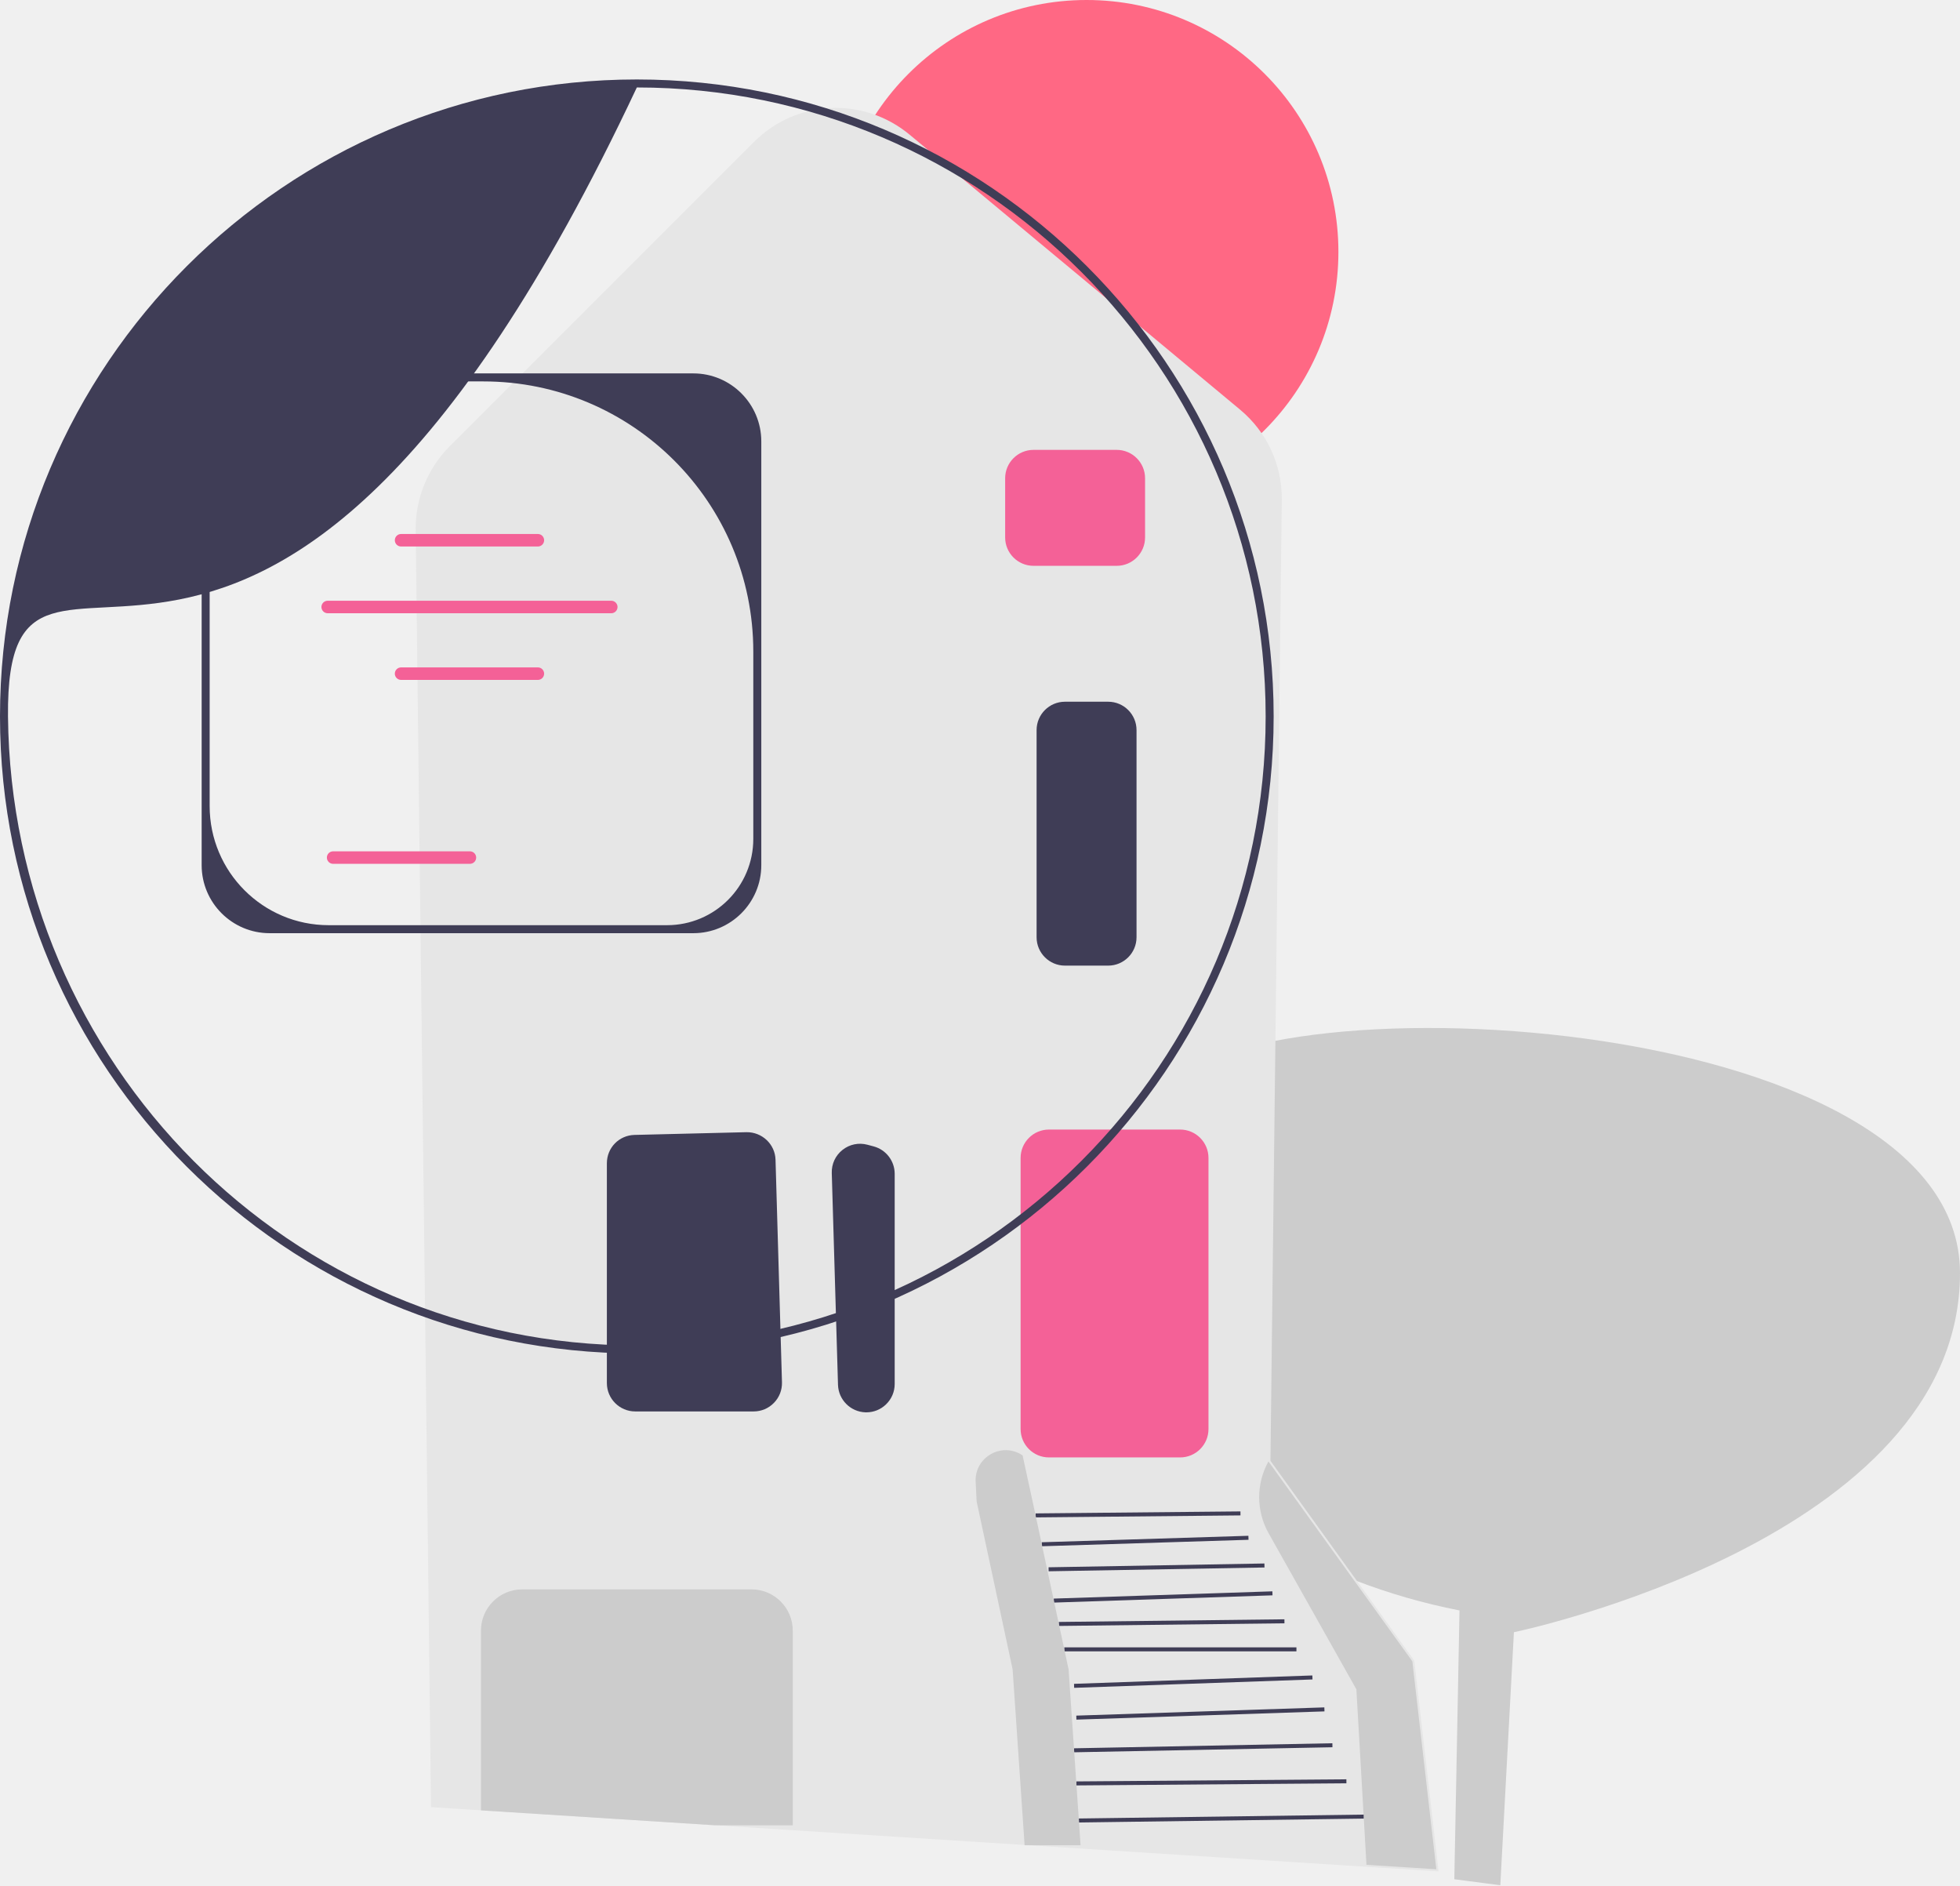
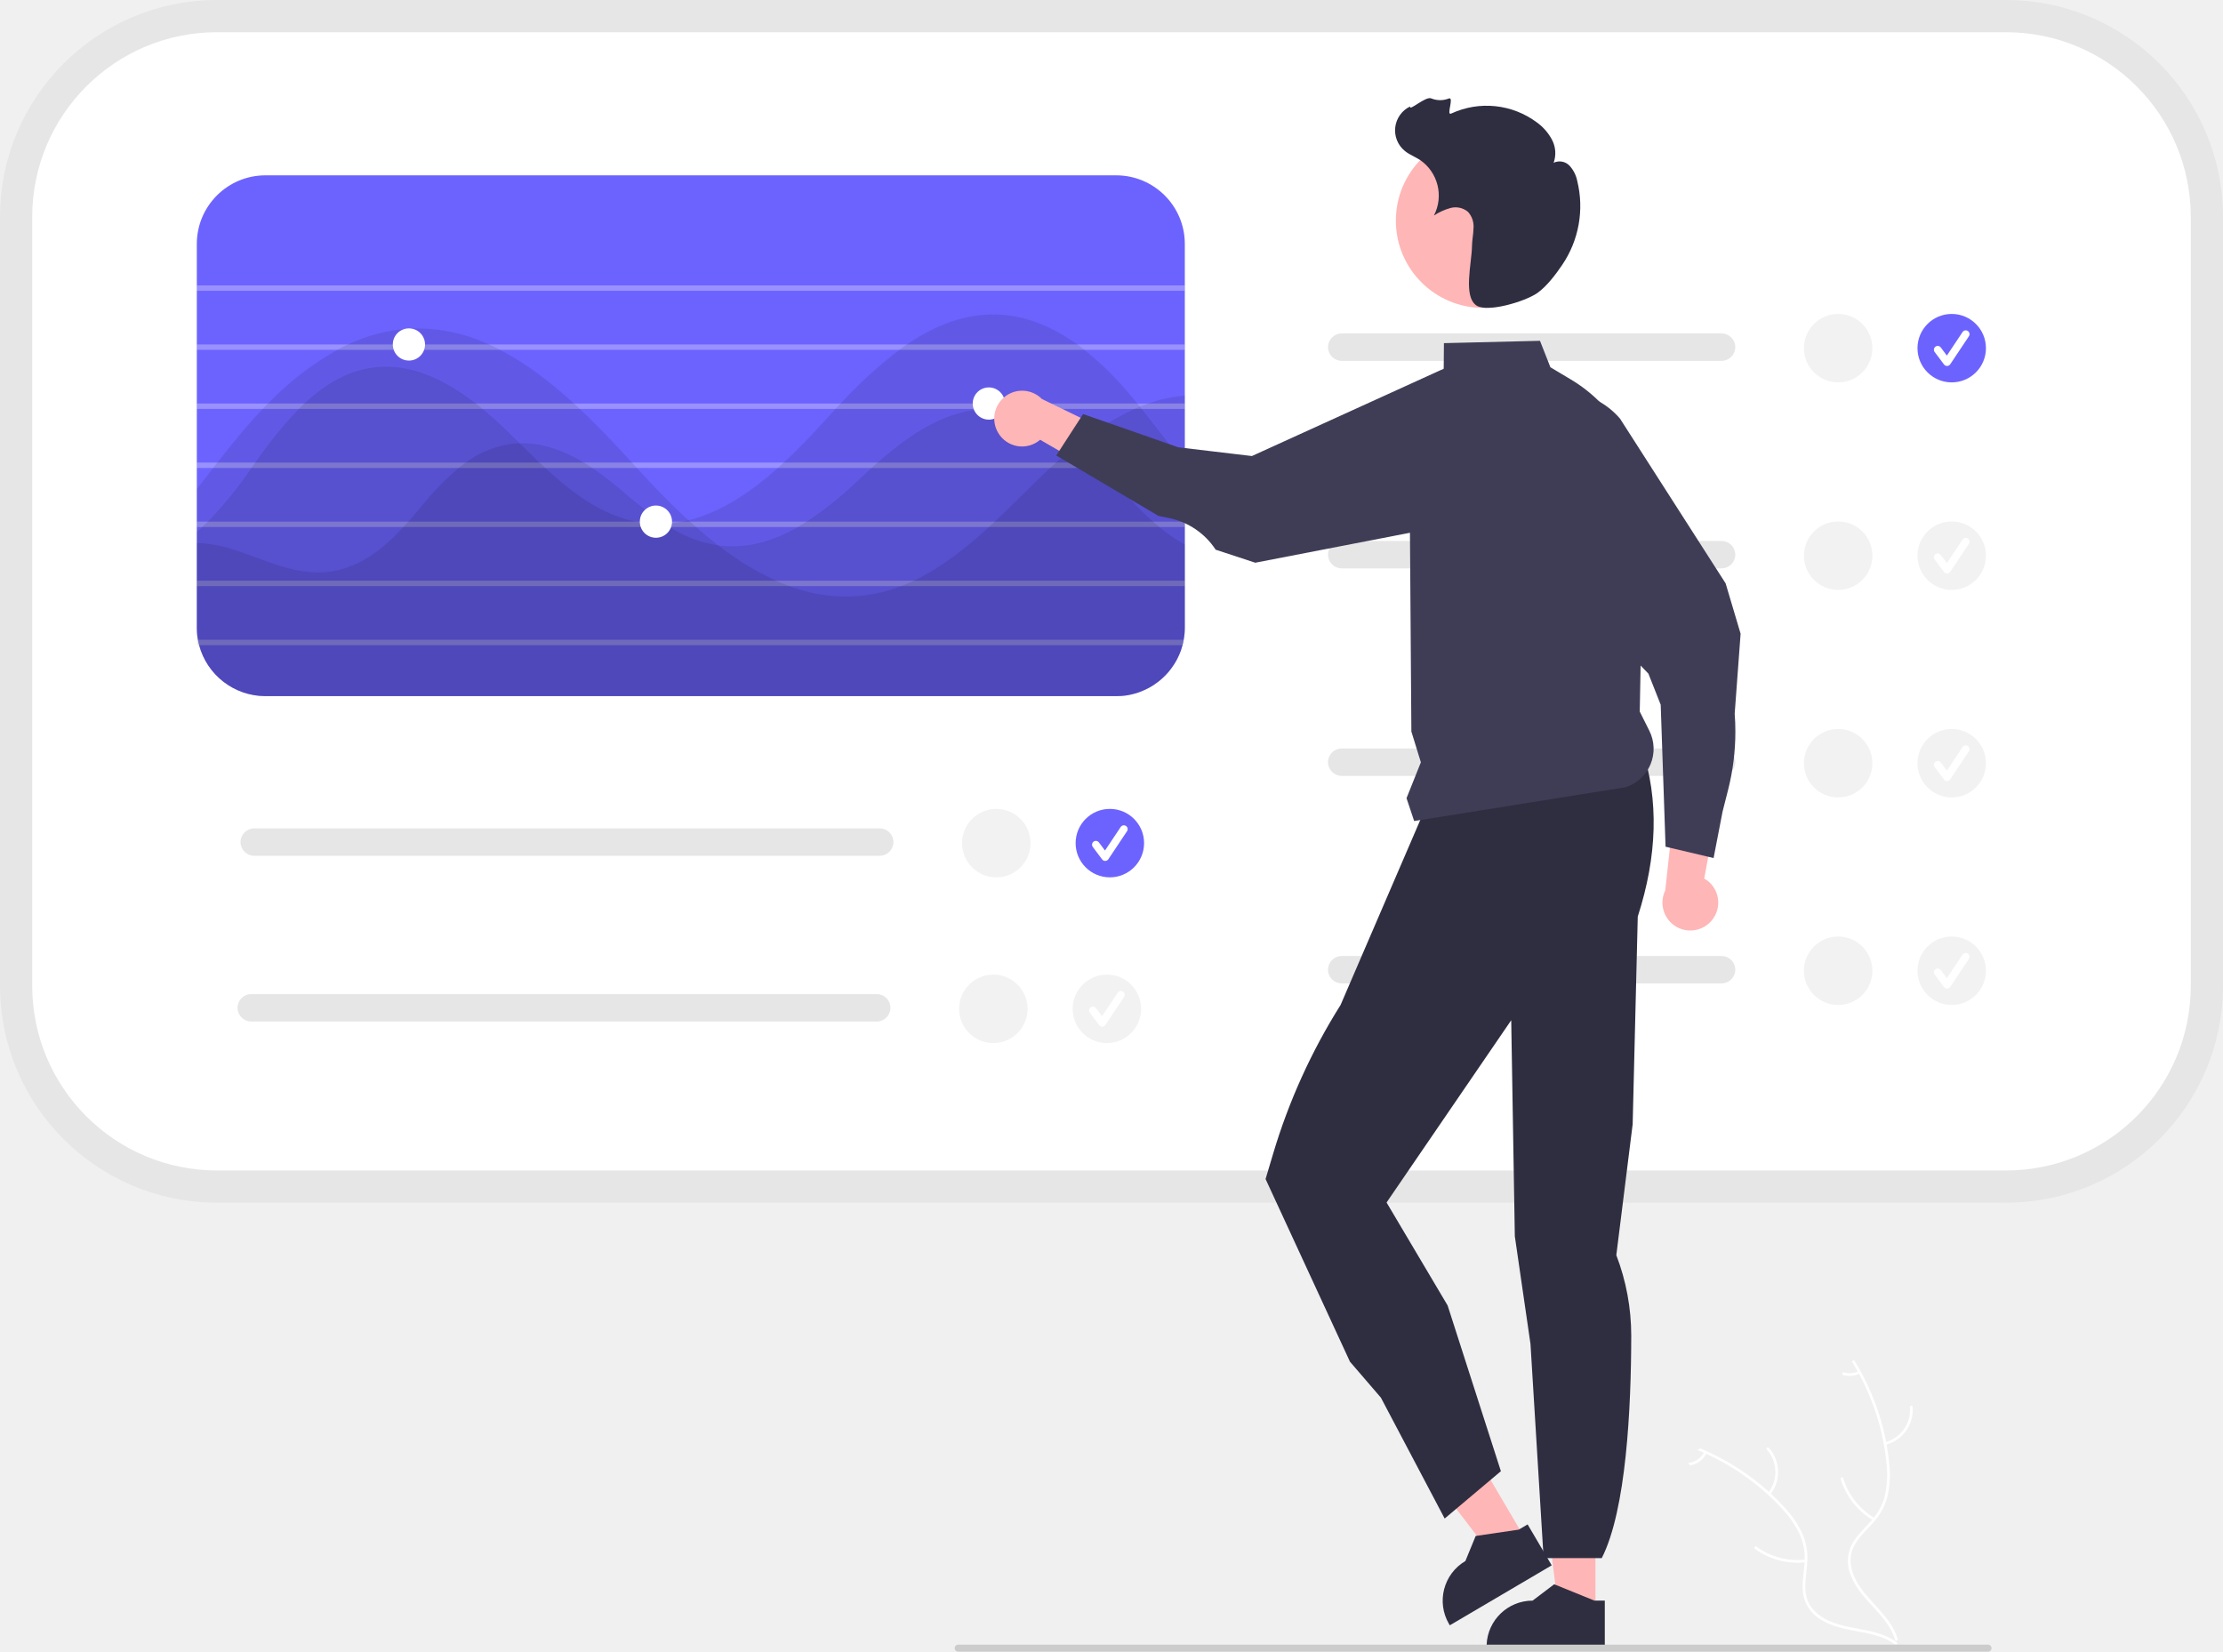
- <svg xmlns="http://www.w3.org/2000/svg" width="490.318" height="471.5" viewBox="0 0 490.318 471.5">
-   <g>
-     <path d="M375.32,471.5l3.402-63.283s111.595-23.136,111.595-89.82-182.363-74.85-200.735-44.23c-.184,.306-.366,.612-.548,.918-22.693,38.27-9.881,87.955,28.734,110.056,13.204,7.557,28.948,14.024,47.344,17.631l-1.296,67.226" fill="#ccc" />
-     <circle cx="271.818" cy="63" r="63" fill="#ff6884" />
-     <path d="M178.876,456.499l-71.053-4.529-3.832-319.501c-.093-7.755,2.999-15.349,8.483-20.833L188.595,35.515c10.656-10.655,27.427-11.425,39.013-1.787l82.607,68.718c6.739,5.606,10.545,13.849,10.442,22.614l-2.838,240.281,35.904,49.866,.076,.105,6.083,52.724-181.007-11.538Z" fill="#e6e6e6" />
-     <path d="M251.452,134.42v-14.815c0-3.911,3.182-7.092,7.092-7.092h20.816c3.911,0,7.092,3.182,7.092,7.092v14.815c0,3.911-3.181,7.092-7.092,7.092h-20.816c-3.911,0-7.092-3.182-7.092-7.092Z" fill="#f46197" />
-     <path d="M216.474,353.219c-3.725-.132-6.728-3.154-6.838-6.88l-1.558-52.981c-.066-2.262,.913-4.363,2.686-5.769,1.773-1.404,4.044-1.873,6.231-1.293l1.558,.416c3.1,.827,5.265,3.645,5.265,6.853v52.566c0,1.941-.77,3.754-2.167,5.103-1.335,1.289-3.073,1.989-4.918,1.989-.086,0-.172-.001-.258-.004Z" fill="#3f3d56" />
-     <path d="M151.817,345.908v-54.975c0-3.881,3.04-6.995,6.919-7.091l28.008-.683c3.882-.054,7.149,2.993,7.263,6.885l1.613,55.657c.056,1.933-.655,3.761-2.003,5.147-1.347,1.387-3.153,2.15-5.086,2.15h-29.622c-3.911,0-7.092-3.182-7.092-7.092Z" fill="#3f3d56" />
-     <path d="M317.365,383.473l21.952,39.027,2.52,43.89,17.48,1.11-6-52-36-50h0c-3.107,5.593-3.089,12.397,.048,17.973Z" fill="#ccc" />
-     <rect x="269.89" y="454.315" width="71.255" height="1" transform="translate(-6.18903 4.21911) rotate(-.78329)" fill="#3f3d56" />
-     <rect x="269.262" y="445.266" width="67.557" height="1" transform="translate(-3.47316 2.38101) rotate(-.44761)" fill="#3f3d56" />
-     <rect x="268.692" y="436.615" width="64.632" height="1" transform="translate(-8.47841 5.9613) rotate(-1.11892)" fill="#3f3d56" />
-     <rect x="269.245" y="428.045" width="62.09" height="1.001" transform="translate(-14.05581 10.20111) rotate(-1.9017)" fill="#3f3d56" />
-     <rect x="268.678" y="420.077" width="59.659" height="1.001" transform="translate(-14.59251 10.74761) rotate(-2.01348)" fill="#3f3d56" />
-     <rect x="266.246" y="412" width="58.071" height="1" fill="#3f3d56" />
-     <rect x="264.879" y="405.314" width="56.44" height="1" transform="translate(-4.73515 3.46236) rotate(-.6714)" fill="#3f3d56" />
-     <rect x="263.616" y="398.897" width="54.716" height="1.001" transform="translate(-13.09366 9.87591) rotate(-1.9017)" fill="#3f3d56" />
-     <rect x="262.313" y="391.5" width="54.009" height="1" transform="translate(-6.84489 5.14543) rotate(-1.00705)" fill="#3f3d56" />
-     <rect x="260.598" y="384.907" width="51.731" height="1" transform="translate(-11.89833 9.13568) rotate(-1.78991)" fill="#3f3d56" />
-     <rect x="259.066" y="378.25" width="51.252" height="1" transform="translate(-3.68497 2.79812) rotate(-.55951)" fill="#3f3d56" />
-     <path d="M255.317,357.408v-67.815c0-3.911,3.182-7.093,7.092-7.093h32.816c3.911,0,7.092,3.182,7.092,7.093v67.815c0,3.91-3.181,7.092-7.092,7.092h-32.816c-3.911,0-7.092-3.182-7.092-7.092Z" fill="#f46197" />
-     <path d="M178.876,456.499l-58.09-3.7-.468-.03v-44.957c0-5.686,4.625-10.312,10.311-10.312h57.378c5.686,0,10.311,4.626,10.311,10.312v48.688h-.5l-18.941-.001Z" fill="#ccc" />
-     <path d="M259.317,234.408v-51.816c0-3.911,3.182-7.092,7.092-7.092h10.816c3.911,0,7.092,3.182,7.092,7.092v51.816c0,3.91-3.181,7.092-7.092,7.092h-10.816c-3.911,0-7.092-3.182-7.092-7.092Z" fill="#3f3d56" />
-     <path d="M270.318,461.5l-3-44-9-42-2.5-11.5h0c-5.137-3.493-12.055,.393-11.745,6.597l.245,4.903,9,42,3,44" fill="#ccc" />
+ <svg xmlns="http://www.w3.org/2000/svg" data-name="Layer 1" width="751.155" height="558.147" viewBox="0 0 751.155 558.147">
+   <path d="M865.657,724.884c7.97-18.67,13.59-38.99,10.93-59.1a65.244,65.244,0,0,0-5.88-19.65,59.558,59.558,0,0,0-9.22-13.93,8.35,8.35,0,0,0-10.57-1.7c-.26.15-.52.31-.76.48a8.751,8.751,0,0,0-2.97,3.63,6.283,6.283,0,0,0-.31.86,8.938,8.938,0,0,0-.29,3.79,95.57,95.57,0,0,1-.9,31.11q-.765,3.915-1.87,7.76a77.513,77.513,0,0,0-5.27-5.93,65.322,65.322,0,0,0-16.45-12.12h-.01c-.03-.02-.05-.03-.08-.05-7.38-3.76-17.22-2.2-22.97.36-.38.16-.74.34-1.09.51-3,1.54-4.49,3.31-3.21,4.47.29.25.58.51.85.77a95.698,95.698,0,0,1,21.06,28.34v.01a93.305,93.305,0,0,1,5.21,13.16c1.93,6.23,3.53,13.14,7.3,18.22a16.379,16.379,0,0,0,1.25,1.53l33.68-.27c.08-.04.15-.07.23-.11l1.34.05c-.05-.24-.11-.48-.17-.72v-.02c-.03-.13-.07-.27-.1-.39-.03-.1-.05-.19-.07-.27.06-.15.12-.29.19-.44C865.557,725.114,865.607,725.004,865.657,724.884Z" transform="translate(-224.4226 -170.9265)" fill="#f0f0f0" />
+   <path d="M865.487,726.334a.441.441,0,0,1-.69.3,18.265,18.265,0,0,0-4.51-2.39c-.01-.01-.01,0-.01,0a37.984,37.984,0,0,0-6.24-1.66c-.02,0-.03-.01-.05-.01-.86-.17-1.72-.32-2.58-.48-4.18-.77-8.43-1.7-12.05-4.08a12.277,12.277,0,0,1-5.63-8.33c-.53-3.35.14-6.72.42-10.06.02-.24.04-.49.05-.73.02-.31.03-.61.03-.91a19.401,19.401,0,0,0-1.78-8.8,34.905,34.905,0,0,0-6.36-8.94q-1.995-2.145-4.16-4.13h-.01c-.06-.06-.11-.11-.17-.16,0-.01-.01-.02-.02-.03a81.074,81.074,0,0,0-20.75-13.7c-.27-.12-.55-.25-.83-.37-.73-.33-1.46-.64-2.2-.95.35-.17.71-.35,1.09-.51a82.989,82.989,0,0,1,23.09,14.66c.23.2.46.41.68.62q2.595,2.4,4.94,5.03a32.506,32.506,0,0,1,5.99,9.16,20.412,20.412,0,0,1,1.39,8.58c-.02.56-.06,1.12-.11,1.69-.31,3.37-1,6.85-.23,10.22.88,3.84,3.86,6.52,7.32,8.16a31.636,31.636,0,0,0,7.16,2.22c5.1,1.07,10.37,1.59,14.83,4.33h.01c.07.05.14.09.2.13.01,0,.01,0,.01.01a9.486,9.486,0,0,1,.93.63c.02.01.04.03.06.04a.571.571,0,0,1,.08.07A.444.444,0,0,1,865.487,726.334Z" transform="translate(-224.4226 -170.9265)" fill="#fff" />
+   <path d="M822.545,676.017a12.205,12.205,0,0,0-.405-15.799c-.392-.435-1.087.154-.694.589a11.302,11.302,0,0,1,.347,14.697c-.37.454.385.964.753.512Z" transform="translate(-224.4226 -170.9265)" fill="#fff" />
+   <path d="M834.517,697.953a23.524,23.524,0,0,1-16.58-4.362c-.473-.346-.985.407-.512.753a24.469,24.469,0,0,0,17.262,4.504c.583-.069.41-.964-.17-.894Z" transform="translate(-224.4226 -170.9265)" fill="#fff" />
+   <path d="M801.037,662.114c-.02.04-.04.07-.06.11a7.764,7.764,0,0,1-5.39,3.92c-.27-.26-.56-.52-.85-.77a.334.334,0,0,1,.15-.05,6.909,6.909,0,0,0,5.26-3.47c.05-.08.1-.17.14-.25a.451.451,0,0,1,.63-.12A.47.47,0,0,1,801.037,662.114Z" transform="translate(-224.4226 -170.9265)" fill="#fff" />
+   <path d="M297.684,176.37a67.894,67.894,0,0,0-67.818,67.818V504.087a67.894,67.894,0,0,0,67.818,67.818H902.316a67.894,67.894,0,0,0,67.818-67.818V244.188a67.894,67.894,0,0,0-67.818-67.818Z" transform="translate(-224.4226 -170.9265)" fill="#fff" style="isolation:isolate" />
+   <path d="M902.316,577.348H297.684a73.344,73.344,0,0,1-73.261-73.261V244.188a73.344,73.344,0,0,1,73.261-73.261H902.316a73.344,73.344,0,0,1,73.261,73.261V504.087A73.344,73.344,0,0,1,902.316,577.348ZM297.684,181.813a62.445,62.445,0,0,0-62.375,62.375V504.087a62.445,62.445,0,0,0,62.375,62.375H902.316a62.445,62.445,0,0,0,62.375-62.375V244.188a62.445,62.445,0,0,0-62.375-62.375Z" transform="translate(-224.4226 -170.9265)" fill="#e6e6e6" style="isolation:isolate" />
+   <path d="M601.623,230.179H314.08a23.191,23.191,0,0,0-23.152,23.152v129.692a21.818,21.818,0,0,0,.381,4.101c.091.617.236,1.216.381,1.814A23.226,23.226,0,0,0,314.08,406.174H601.623c.472,0,.944-.018,1.397-.054h.327v-.018a1.381,1.381,0,0,0,.272-.018c.091,0,.2-.018.29-.018a.163.163,0,0,0,.091-.018c.2-.018.399-.036.581-.054.327-.054.653-.091.962-.145a.308.308,0,0,1,.127-.018.359.359,0,0,1,.181-.036.067.067,0,0,1,.054-.018c.2-.036.399-.073.599-.127a2.095,2.095,0,0,0,.327-.073c.399-.091.798-.181,1.179-.308.181-.054.345-.091.526-.145.236-.073.49-.163.726-.254a2.86,2.86,0,0,0,.363-.127.094.094,0,0,0,.073-.036,16.223,16.223,0,0,0,1.542-.635c.436-.2.853-.417,1.27-.635.163-.073.308-.163.472-.254a.381.381,0,0,0,.109-.073c.417-.254.835-.508,1.234-.744.018-.018.018-.036.036-.036a.018.018,0,0,0,.018-.018,13.874,13.874,0,0,0,1.234-.871h.018c.109-.091.2-.163.29-.236.127-.091.254-.2.363-.29.218-.181.435-.363.635-.544a2.785,2.785,0,0,0,.345-.308c.309-.272.599-.562.889-.853a5.133,5.133,0,0,0,.436-.472,7.527,7.527,0,0,0,.635-.689c.181-.236.381-.472.562-.708a8.123,8.123,0,0,0,.599-.78c.327-.436.617-.871.907-1.343.236-.381.472-.78.689-1.179.109-.2.218-.417.327-.635.018,0,.018-.018.018-.036.2-.381.381-.762.544-1.161.073-.163.145-.308.2-.472.145-.308.254-.635.381-.962.2-.599.399-1.216.562-1.833.145-.599.29-1.198.381-1.814a21.818,21.818,0,0,0,.381-4.101V253.331A23.191,23.191,0,0,0,601.623,230.179Z" transform="translate(-224.4226 -170.9265)" fill="#6c63ff" />
+   <rect x="66.506" y="96.448" width="333.847" height="1.814" fill="#fff" opacity="0.3" />
+   <rect x="66.506" y="116.406" width="333.847" height="1.814" fill="#fff" opacity="0.3" />
+   <rect x="66.506" y="136.364" width="333.847" height="1.814" fill="#fff" opacity="0.3" />
+   <rect x="66.506" y="156.322" width="333.847" height="1.814" fill="#fff" opacity="0.3" />
+   <rect x="66.506" y="176.28" width="333.847" height="1.814" fill="#fff" opacity="0.3" />
+   <rect x="66.506" y="196.239" width="333.847" height="1.814" fill="#fff" opacity="0.3" />
+   <path d="M624.394,387.123c-.091.617-.236,1.216-.381,1.814H291.182a14.999,14.999,0,0,1-.218-1.814Z" transform="translate(-224.4226 -170.9265)" fill="#fff" opacity="0.3" />
+   <g opacity="0.1">
+     <path d="M624.775,354.936v28.087a21.818,21.818,0,0,1-.381,4.101c-.091.617-.236,1.216-.381,1.814-.163.617-.363,1.234-.562,1.833-.127.327-.236.653-.381.962-.054.163-.127.308-.2.472-.163.399-.345.78-.544,1.161,0,.018,0,.036-.018.036-.109.218-.218.436-.327.635-.218.399-.454.798-.689,1.179-.29.472-.581.907-.907,1.343a8.123,8.123,0,0,1-.599.78c-.181.236-.381.472-.562.708a7.527,7.527,0,0,1-.635.689,5.133,5.133,0,0,1-.436.472c-.29.29-.581.581-.889.853a2.785,2.785,0,0,1-.345.308c-.2.181-.417.363-.635.544-.109.091-.236.2-.363.29-.091.073-.181.145-.29.236h-.018a13.874,13.874,0,0,1-1.234.871.018.018,0,0,1-.018.018c-.018,0-.018.018-.036.036-.254.182-.526.345-.798.508-.145.091-.29.163-.435.236a.381.381,0,0,1-.109.073c-.163.091-.308.181-.472.254-.417.218-.835.435-1.27.635a16.223,16.223,0,0,1-1.542.635.094.094,0,0,1-.073.036,2.86,2.86,0,0,1-.363.127c-.236.091-.49.181-.726.254-.181.054-.345.091-.526.145-.381.127-.78.218-1.179.308a2.095,2.095,0,0,1-.327.073c-.2.054-.399.091-.599.127a.067.067,0,0,0-.054.018.359.359,0,0,0-.181.036.308.308,0,0,0-.127.018c-.309.054-.635.091-.962.145-.181.018-.381.036-.581.054a.163.163,0,0,1-.091.018c-.2.018-.381.036-.562.054h-.036c-.2.018-.399.018-.599.036-.363.018-.726.018-1.089.018H314.08a23.226,23.226,0,0,1-22.39-17.237h-.508a14.999,14.999,0,0,1-.218-1.814c-.018-.345-.036-.708-.036-1.052V354.428a43.148,43.148,0,0,1,11.231,1.833c9.87,3.012,19.468,8.11,29.774,8.11.816,0,1.669-.036,2.504-.109,10.85-.907,19.287-7.638,26.309-15.241.562-.599,1.125-1.198,1.651-1.814,1.324-1.47,2.595-2.976,3.828-4.463A97.679,97.679,0,0,1,379.416,329.063c.78-.635,1.56-1.234,2.359-1.814a33.511,33.511,0,0,1,16.003-6.405c.744-.073,1.488-.127,2.232-.145,7.766-.236,15.059,2.558,21.7,6.55.962.581,1.923,1.179,2.849,1.814a108.351,108.351,0,0,1,9.163,6.949A175.165,175.165,0,0,0,447.873,347.207c.363.254.726.508,1.089.726.562.381,1.143.744,1.724,1.089a41.932,41.932,0,0,0,16.402,6.187c.2.036.417.073.635.091,9.453,1.107,18.253-1.687,26.29-6.278.998-.581,2.014-1.179,2.994-1.814a123.974,123.974,0,0,0,17.581-14.152c1.415-1.325,2.849-2.667,4.336-3.992.671-.599,1.343-1.216,2.032-1.814,10.777-9.471,23.206-18.144,37.884-18.144.617,0,1.252.018,1.887.054,10.56.508,19.831,5.625,27.615,12.12a84.7,84.7,0,0,1,6.477,5.969c.091.091.163.163.254.254.508.508,1.016,1.034,1.488,1.56,5.806,6.078,11.158,12.574,17.473,18.144.689.635,1.397,1.234,2.123,1.814a59.25,59.25,0,0,0,6.895,4.935C623.614,354.301,624.194,354.628,624.775,354.936Z" transform="translate(-224.4226 -170.9265)" />
  </g>
-   <g>
-     <path d="M190.447,110.388v106c0,9.374-7.626,17-17,17H67.447c-9.374,0-17-7.626-17-17V110.388c0-9.374,7.626-17,17-17h106c9.374,0,17,7.626,17,17Zm-23.576,121c11.916,0,21.576-9.66,21.576-21.576v-46.865c0-37.312-30.247-67.559-67.559-67.559h-53.441c-8.284,0-15,6.716-15,15v91.211c0,16.452,13.337,29.789,29.789,29.789h84.635v0h-0Z" fill="#3f3d56" />
-     <path d="M134.557,136.68h-34.221c-.863,0-1.565-.702-1.565-1.565s.702-1.564,1.565-1.564h34.221c.863,0,1.564,.702,1.564,1.564s-.702,1.565-1.564,1.565v0Z" fill="#f46197" />
-     <path d="M134.557,170.044h-34.221c-.863,0-1.565-.702-1.565-1.565s.702-1.564,1.565-1.564h34.221c.863,0,1.564,.702,1.564,1.564s-.702,1.565-1.564,1.565v0Z" fill="#f46197" />
-     <path d="M117.557,216.044h-34.221c-.863,0-1.565-.702-1.565-1.565s.702-1.564,1.565-1.564h34.221c.863,0,1.564,.702,1.564,1.564s-.702,1.565-1.564,1.565v0Z" fill="#f46197" />
-     <path d="M152.92,153.373H81.973c-.863,0-1.565-.702-1.565-1.565s.702-1.564,1.565-1.564h70.947c.863,0,1.564,.702,1.564,1.564s-.702,1.565-1.564,1.565v0Z" fill="#f46197" />
+   <g opacity="0.1">
+     <path d="M624.775,327.521v55.502a21.818,21.818,0,0,1-.381,4.101c-.091.617-.236,1.216-.381,1.814-.163.617-.363,1.234-.562,1.833-.127.327-.236.653-.381.962-.054.163-.127.308-.2.472-.163.399-.345.78-.544,1.161,0,.018,0,.036-.018.036-.109.218-.218.436-.327.635-.218.399-.454.798-.689,1.179-.29.472-.581.907-.907,1.343a8.123,8.123,0,0,1-.599.78c-.181.236-.381.472-.562.708a7.527,7.527,0,0,1-.635.689,5.133,5.133,0,0,1-.436.472c-.29.29-.581.581-.889.853a2.785,2.785,0,0,1-.345.308c-.2.181-.417.363-.635.544-.109.091-.236.2-.363.29-.091.073-.181.145-.29.236h-.018a13.874,13.874,0,0,1-1.234.871.018.018,0,0,1-.018.018c-.018,0-.018.018-.036.036-.254.182-.526.345-.798.508-.145.091-.29.163-.435.236a.381.381,0,0,1-.109.073c-.163.091-.308.181-.472.254-.417.218-.835.435-1.27.635a16.223,16.223,0,0,1-1.542.635.094.094,0,0,1-.073.036,2.86,2.86,0,0,1-.363.127c-.236.091-.49.181-.726.254-.181.054-.345.091-.526.145-.381.127-.78.218-1.179.308a2.095,2.095,0,0,1-.327.073c-.2.054-.399.091-.599.127a.067.067,0,0,0-.054.018.359.359,0,0,0-.181.036.308.308,0,0,0-.127.018c-.309.054-.635.091-.962.145-.181.018-.381.036-.581.054a.163.163,0,0,1-.091.018c-.091,0-.2.018-.29.018a1.381,1.381,0,0,1-.272.018.958.958,0,0,1-.236.018h-.091c-.091.018-.2.018-.308.036-.363.018-.726.018-1.089.018H314.08a23.226,23.226,0,0,1-22.39-17.237c-.145-.599-.29-1.198-.381-1.814a21.818,21.818,0,0,1-.381-4.101V350.709c.635-.544,1.252-1.107,1.869-1.687.635-.599,1.252-1.198,1.869-1.814a139.234,139.234,0,0,0,14.715-18.144c.145-.2.29-.381.417-.581.29-.417.581-.817.889-1.234a142.587,142.587,0,0,1,14.715-18.144c.617-.617,1.234-1.216,1.869-1.814,6.749-6.35,14.442-11.086,23.514-12.211,12.501-1.56,24.131,4.228,34.419,12.211.762.599,1.506,1.197,2.25,1.814,3.52,2.867,6.858,5.987,10.015,9.09.835.835,1.687,1.669,2.54,2.504,2.195,2.195,4.445,4.391,6.713,6.55.653.617,1.288,1.216,1.941,1.814,9.072,8.401,18.888,15.785,30.554,18.144.798.163,1.615.308,2.431.417a40.616,40.616,0,0,0,13.245-.417c.726-.127,1.433-.29,2.159-.472,10.923-2.703,21.047-9.507,30.21-17.672.653-.599,1.324-1.198,1.978-1.814,4.681-4.336,9.126-8.981,13.281-13.553,1.379-1.524,2.794-3.066,4.209-4.59.581-.599,1.143-1.198,1.706-1.814a153.331,153.331,0,0,1,19.849-18.144c.853-.635,1.706-1.234,2.558-1.814,9.598-6.55,20.085-10.759,31.607-10.088,9.507.544,18.198,4.463,26.018,10.088.798.581,1.597,1.179,2.395,1.814a108.698,108.698,0,0,1,16.202,16.094c.562.671,1.125,1.361,1.687,2.05.29.345.562.708.853,1.052l.599.762c4.808,6.006,9.435,12.247,14.352,18.144Z" transform="translate(-224.4226 -170.9265)" />
  </g>
-   <path d="M159.31,338.492C71.466,338.492,0,267.026,0,179.183S71.466,19.874,159.31,19.874s159.309,71.465,159.309,159.309-71.466,159.309-159.309,159.309Zm-0-316.618C64.568,223.3,1.323,109.477,2,179.183c.842,86.737,70.568,157.309,157.31,157.309s157.309-70.568,157.309-157.309S246.05,21.874,159.31,21.874Z" fill="#3f3d56" />
+   <g opacity="0.1">
+     <path d="M624.775,304.605v78.418a21.818,21.818,0,0,1-.381,4.101c-.091.617-.236,1.216-.381,1.814-.163.617-.363,1.234-.562,1.833-.127.327-.236.653-.381.962-.054.163-.127.308-.2.472-.163.399-.345.78-.544,1.161,0,.018,0,.036-.018.036-.109.218-.218.436-.327.635-.218.399-.454.798-.689,1.179-.29.472-.581.907-.907,1.343a8.123,8.123,0,0,1-.599.78c-.181.236-.381.472-.562.708a7.527,7.527,0,0,1-.635.689,5.133,5.133,0,0,1-.436.472c-.29.29-.581.581-.889.853a2.785,2.785,0,0,1-.345.308c-.2.181-.417.363-.635.544-.109.091-.236.2-.363.29-.091.073-.181.145-.29.236h-.018a13.874,13.874,0,0,1-1.234.871.018.018,0,0,1-.018.018c-.018,0-.018.018-.036.036-.254.182-.526.345-.798.508-.145.091-.29.163-.435.236a.381.381,0,0,1-.109.073c-.163.091-.308.181-.472.254-.417.218-.835.435-1.27.635a16.223,16.223,0,0,1-1.542.635.094.094,0,0,1-.073.036,2.86,2.86,0,0,1-.363.127c-.236.091-.49.181-.726.254-.181.054-.345.091-.526.145-.381.127-.78.218-1.179.308a2.095,2.095,0,0,1-.327.073c-.2.054-.399.091-.599.127a.067.067,0,0,0-.054.018.359.359,0,0,0-.181.036.308.308,0,0,0-.127.018c-.309.054-.635.091-.962.145-.181.018-.381.036-.581.054a.163.163,0,0,1-.091.018c-.091,0-.2.018-.29.018a1.381,1.381,0,0,1-.272.018.063.063,0,0,1-.036.018h-.29c-.454.036-.925.054-1.397.054H314.08a23.226,23.226,0,0,1-22.39-17.237c-.145-.599-.29-1.198-.381-1.814a21.818,21.818,0,0,1-.381-4.101V336.176q2.749-3.565,5.516-7.112c.472-.617.944-1.216,1.415-1.814,2.486-3.193,4.99-6.35,7.566-9.435,2.468-2.957,5.062-5.879,7.766-8.709.581-.599,1.161-1.216,1.76-1.814a100.851,100.851,0,0,1,23.46-18.144c1.179-.653,2.377-1.252,3.593-1.814a56.062,56.062,0,0,1,20.521-5.352,56.99,56.99,0,0,1,27.107,5.352c1.27.544,2.522,1.161,3.756,1.814,8.872,4.572,17.2,10.977,25.002,18.144.671.581,1.306,1.197,1.96,1.814,6.187,5.806,12.047,12.029,17.636,18.144.417.454.835.925,1.252,1.379.127.145.272.29.399.435,5.443,5.987,11.249,12.048,17.418,17.672.163.163.345.308.526.472.671.617,1.343,1.216,2.032,1.814,2.431,2.159,4.935,4.227,7.475,6.187a97.28,97.28,0,0,0,19.541,11.957c1.47.671,2.957,1.27,4.463,1.814a53.658,53.658,0,0,0,26.055,3.084,51.91,51.91,0,0,0,11.812-3.084c1.451-.544,2.867-1.161,4.264-1.814,9.199-4.355,17.509-10.941,25.383-18.144.653-.599,1.306-1.198,1.959-1.814,4.482-4.209,8.836-8.582,13.136-12.81,1.814-1.778,3.665-3.574,5.57-5.334.653-.599,1.325-1.198,1.996-1.814,2.286-2.05,4.645-4.064,7.076-5.969a90.894,90.894,0,0,1,19.45-12.174c.599-.272,1.216-.526,1.814-.762.925-.381,1.851-.726,2.776-1.052A48.657,48.657,0,0,1,624.775,304.605Z" transform="translate(-224.4226 -170.9265)" />
+   </g>
+   <circle cx="138.174" cy="116.406" r="5.443" fill="#fff" />
+   <circle cx="221.636" cy="176.28" r="5.443" fill="#fff" />
+   <circle cx="334.127" cy="136.364" r="5.443" fill="#fff" />
+   <path d="M806.141,353.732H677.793a4.631,4.631,0,1,0,0,9.262h128.348a4.631,4.631,0,1,0,0-9.262Z" transform="translate(-224.4226 -170.9265)" fill="#e6e6e6" />
+   <path d="M806.141,423.86H677.793a4.631,4.631,0,1,0,0,9.262h128.348a4.631,4.631,0,1,0,0-9.262Z" transform="translate(-224.4226 -170.9265)" fill="#e6e6e6" />
+   <path d="M806.141,493.989H677.793a4.631,4.631,0,1,0,0,9.262h128.348a4.631,4.631,0,1,0,0-9.262Z" transform="translate(-224.4226 -170.9265)" fill="#e6e6e6" />
+   <circle cx="659.488" cy="187.783" r="11.565" fill="#f2f2f2" style="isolation:isolate" />
+   <path d="M882.333,364.729a1.286,1.286,0,0,1-1.029-.515l-3.155-4.207a1.286,1.286,0,1,1,2.058-1.544l2.064,2.752,5.302-7.952a1.286,1.286,0,0,1,2.141,1.427l-6.31,9.466a1.287,1.287,0,0,1-1.035.572Z" transform="translate(-224.4226 -170.9265)" fill="#fff" />
+   <circle cx="659.488" cy="257.911" r="11.565" fill="#f2f2f2" style="isolation:isolate" />
+   <path d="M882.333,434.857a1.286,1.286,0,0,1-1.029-.515l-3.155-4.207a1.286,1.286,0,1,1,2.058-1.544l2.064,2.752,5.302-7.952a1.286,1.286,0,1,1,2.141,1.427l-6.31,9.466a1.287,1.287,0,0,1-1.035.572Z" transform="translate(-224.4226 -170.9265)" fill="#fff" />
+   <circle cx="659.488" cy="328.04" r="11.565" fill="#f2f2f2" style="isolation:isolate" />
+   <path d="M806.141,283.604H677.793a4.631,4.631,0,1,0,0,9.262h128.348a4.631,4.631,0,1,0,0-9.262Z" transform="translate(-224.4226 -170.9265)" fill="#e6e6e6" />
+   <circle cx="659.488" cy="117.655" r="11.565" fill="#6c63ff" />
+   <path d="M882.333,294.601a1.286,1.286,0,0,1-1.029-.515l-3.155-4.207a1.286,1.286,0,1,1,2.058-1.544l2.064,2.752,5.302-7.952a1.286,1.286,0,1,1,2.141,1.427l-6.31,9.466a1.287,1.287,0,0,1-1.035.572Z" transform="translate(-224.4226 -170.9265)" fill="#fff" />
+   <circle cx="621.116" cy="117.655" r="11.565" fill="#f2f2f2" style="isolation:isolate" />
+   <circle cx="621.116" cy="187.783" r="11.565" fill="#f2f2f2" style="isolation:isolate" />
+   <circle cx="621.116" cy="257.911" r="11.565" fill="#f2f2f2" style="isolation:isolate" />
+   <circle cx="621.116" cy="328.04" r="11.565" fill="#f2f2f2" style="isolation:isolate" />
+   <path d="M882.333,504.985a1.286,1.286,0,0,1-1.029-.515l-3.155-4.207a1.286,1.286,0,1,1,2.058-1.544l2.064,2.752,5.302-7.952a1.286,1.286,0,0,1,2.141,1.427l-6.31,9.466a1.287,1.287,0,0,1-1.035.572Z" transform="translate(-224.4226 -170.9265)" fill="#fff" />
+   <path d="M865.657,724.884a.426.426,0,0,1-.15.35.575.575,0,0,1-.27.11.391.391,0,0,1-.46-.29c-1.38-4.64-4.76-8.2-7.96-11.69-2.88-3.13-5.71-6.43-7.16-10.5a12.279,12.279,0,0,1,.52-10.05,17.725,17.725,0,0,1,1.73-2.62c1.43-1.82,3.13-3.44,4.66-5.16.16-.18.32-.37.47-.55.21-.23.4-.47.58-.71a19.345,19.345,0,0,0,3.87-8.1,34.796,34.796,0,0,0,.31-10.97q-.3-2.91-.83-5.78c-.02-.09-.03-.17-.05-.25a80.771,80.771,0,0,0-8.32-23.47c-.15-.27-.29-.54-.44-.8-.64-1.16-1.3-2.3-2-3.42.24-.17.5-.33.76-.48a82.831,82.831,0,0,1,5.97,11.63,81.254,81.254,0,0,1,4.87,16.05c.07.3.12.61.17.91.42,2.31.73,4.65.92,6.98a32.336,32.336,0,0,1-.74,10.92,20.376,20.376,0,0,1-4.07,7.71q-.51.645-1.08,1.26c-1.52,1.66-3.2,3.27-4.57,5.08a15.11,15.11,0,0,0-1.77,2.94c-1.61,3.6-.85,7.54.93,10.92,3.22,6.15,9.36,10.34,12.63,16.37a18.607,18.607,0,0,1,1.46,3.49A.501.501,0,0,1,865.657,724.884Z" transform="translate(-224.4226 -170.9265)" fill="#fff" />
+   <path d="M861.514,659.199a12.205,12.205,0,0,0,9.189-12.858c-.051-.584-.96-.532-.909.053a11.302,11.302,0,0,1-8.572,11.944c-.569.14-.273,1.001.292.862Z" transform="translate(-224.4226 -170.9265)" fill="#fff" />
+   <path d="M857.866,683.922A23.524,23.524,0,0,1,847.254,670.458c-.17-.561-1.032-.268-.862.292a24.469,24.469,0,0,0,11.071,13.989c.507.295.907-.523.403-.816Z" transform="translate(-224.4226 -170.9265)" fill="#fff" />
+   <path d="M852.707,635.154c-.04.02-.07.03-.11.05a7.703,7.703,0,0,1-5.72.27,6.283,6.283,0,0,1,.31-.86,6.833,6.833,0,0,0,4.97-.21c.09-.03.17-.07.26-.11a.458.458,0,0,1,.58.28A.481.481,0,0,1,852.707,635.154Z" transform="translate(-224.4226 -170.9265)" fill="#fff" />
+   <path d="M802.861,481.92a9.362,9.362,0,0,0-2.579-14.122l6.039-32.718-15.921,6.74-3.294,30.036a9.413,9.413,0,0,0,15.755,10.064Z" transform="translate(-224.4226 -170.9265)" fill="#ffb6b6" />
+   <path d="M812.577,385.084l-5.06-17.01-35.68-55.67a26.35,26.35,0,0,0-7.01-5.78,26.562,26.562,0,0,0-34.68,38.66,24.72,24.72,0,0,0,2.43,2.9l46.21,47.66,2.63,2.72,4.16,10.52,1.64,47.97,1.47.35,12.95,3.05,1.81.43,3.03-15.67,1.9-7.49a79.542,79.542,0,0,0,2.43-19.54c0-2.03-.07-4.07-.23-6.1Z" transform="translate(-224.4226 -170.9265)" fill="#3f3d56" />
+   <polygon points="539.105 544.946 526.715 544.946 520.821 497.156 539.107 497.157 539.105 544.946" fill="#ffb6b6" />
+   <path d="M763.197,711.824l-13.22-5.37-.39-.16-7.3,5.53a15.542,15.542,0,0,0-15.53,14.87c-.02.22-.02.45-.02.68v.51h39.95v-16.06Z" transform="translate(-224.4226 -170.9265)" fill="#2f2e41" />
+   <polygon points="515.51 520.231 504.831 526.514 475.514 488.316 491.274 479.043 515.51 520.231" fill="#ffb6b6" />
+   <path d="M747.307,697.454l-1.45-2.47-5.25-8.92-2.73,1.61-.28.16-14.12,2.08-.42.06-3.48,8.47a15.549,15.549,0,0,0-5.52,21.29l.26.43,34.43-20.26Z" transform="translate(-224.4226 -170.9265)" fill="#2f2e41" />
+   <path d="M779.22,423.712c5.809,17.52,5.195,36.537-1.396,56.948L776.103,550.825l-5.526,44.259a75.783,75.783,0,0,1,5.043,27.174c-.023,24.352-1.661,58.948-9.962,75.2H746.012l-4.435-72.373-5.292-36.388-.652-38.993-.569-34.008L713.703,546.93l-20.757,30.353,20.631,34.801,18,56-19,16-21.554-40.863-10.446-12.137L652.061,569.353l2.563-8.595a203.329,203.329,0,0,1,22.783-50.23l0,0,28.364-65.83Z" transform="translate(-224.4226 -170.9265)" fill="#2f2e41" />
+   <path d="M781.737,417.864l-3.24-6.48.29-15.54.97-52.54a50.404,50.404,0,0,0-14.93-36.68,49.36,49.36,0,0,0-9.56-7.43l-6.96-4.16-3.52-8.94-32.46.79-.07,8.67-.03,3.05-11.63,18.54.01.08.24,33.74.48,67.16,3.21,10.41-4.85,12.12,2.58,7.72,2.06-.33,69.38-11.09a13.622,13.622,0,0,0,7.53-5.98,12.393,12.393,0,0,0,.89-1.74A13.648,13.648,0,0,0,781.737,417.864Z" transform="translate(-224.4226 -170.9265)" fill="#3f3d56" />
+   <circle cx="501.159" cy="74.551" r="29.496" fill="#ffb6b6" />
+   <path d="M743.93,269.918c3.115-2.192,6.27-6.365,8.371-9.488a35.418,35.418,0,0,0,5.077-28.351,10.799,10.799,0,0,0-2.611-5.166,4.644,4.644,0,0,0-5.368-.98,9.68,9.68,0,0,0-.499-7.674,17.059,17.059,0,0,0-5.126-5.937,28.409,28.409,0,0,0-28.975-3.025c-1.83.879,1.104-5.756-.815-5.093a7.862,7.862,0,0,1-5.935-.022c-1.826-.888-7.763,4.619-7.093,2.702a8.958,8.958,0,0,0-1.867,15.029c1.54,1.264,3.451,1.977,5.132,3.045a14.613,14.613,0,0,1,4.73,18.795,19.36,19.36,0,0,1,5.663-2.555,6.553,6.553,0,0,1,5.851,1.322,7.362,7.362,0,0,1,1.86,5.531c-.038,2.002-.487,3.981-.513,5.983-.076,5.876-3.067,17.087,1.53,20.146C726.971,276.594,739.676,272.911,743.93,269.918Z" transform="translate(-224.4226 -170.9265)" fill="#2f2e41" />
+   <path d="M561.721,317.221a9.362,9.362,0,0,0,14.168,2.317l28.786,16.682-.998-17.26-27.183-13.195A9.413,9.413,0,0,0,561.721,317.221Z" transform="translate(-224.4226 -170.9265)" fill="#ffb6b6" />
+   <path d="M747.617,312.054a26.571,26.571,0,0,0-35.36-16.5c-.32.13-.64.27-.96.41l-63.86,29.07-24.86-2.95-32.18-11.24-.82,1.27-7.23,11.17-1.01,1.56,34.52,20.41,3.66.76a24.733,24.733,0,0,1,15.68,10.67l13.38,4.4,52.27-10.12,29.3-5.68,1.66-.32a26.638,26.638,0,0,0,17.07-24.84A26.372,26.372,0,0,0,747.617,312.054Z" transform="translate(-224.4226 -170.9265)" fill="#3f3d56" />
+   <path d="M896.215,729.073H548.227a1.191,1.191,0,1,1,0-2.381H896.215a1.191,1.191,0,0,1,0,2.381Z" transform="translate(-224.4226 -170.9265)" fill="#ccc" />
+   <path d="M521.674,450.862H310.326a4.631,4.631,0,0,0,0,9.262h211.348a4.631,4.631,0,1,0,0-9.262Z" transform="translate(-224.4226 -170.9265)" fill="#e6e6e6" />
+   <circle cx="375.021" cy="284.913" r="11.565" fill="#6c63ff" />
+   <path d="M597.866,461.859a1.286,1.286,0,0,1-1.029-.515l-3.155-4.207a1.286,1.286,0,1,1,2.058-1.544l2.064,2.752,5.302-7.952a1.286,1.286,0,1,1,2.141,1.427l-6.31,9.466a1.287,1.287,0,0,1-1.035.572Z" transform="translate(-224.4226 -170.9265)" fill="#fff" />
+   <circle cx="336.649" cy="284.913" r="11.565" fill="#f2f2f2" style="isolation:isolate" />
+   <path d="M520.674,506.862H309.326a4.631,4.631,0,0,0,0,9.262h211.348a4.631,4.631,0,1,0,0-9.262Z" transform="translate(-224.4226 -170.9265)" fill="#e6e6e6" />
+   <circle cx="374.021" cy="340.913" r="11.565" fill="#f2f2f2" style="isolation:isolate" />
+   <path d="M596.866,517.859a1.286,1.286,0,0,1-1.029-.515l-3.155-4.207a1.286,1.286,0,1,1,2.058-1.544l2.064,2.752,5.302-7.952a1.286,1.286,0,1,1,2.141,1.427l-6.31,9.466a1.287,1.287,0,0,1-1.035.572Z" transform="translate(-224.4226 -170.9265)" fill="#fff" />
+   <circle cx="335.649" cy="340.913" r="11.565" fill="#f2f2f2" style="isolation:isolate" />
</svg>
